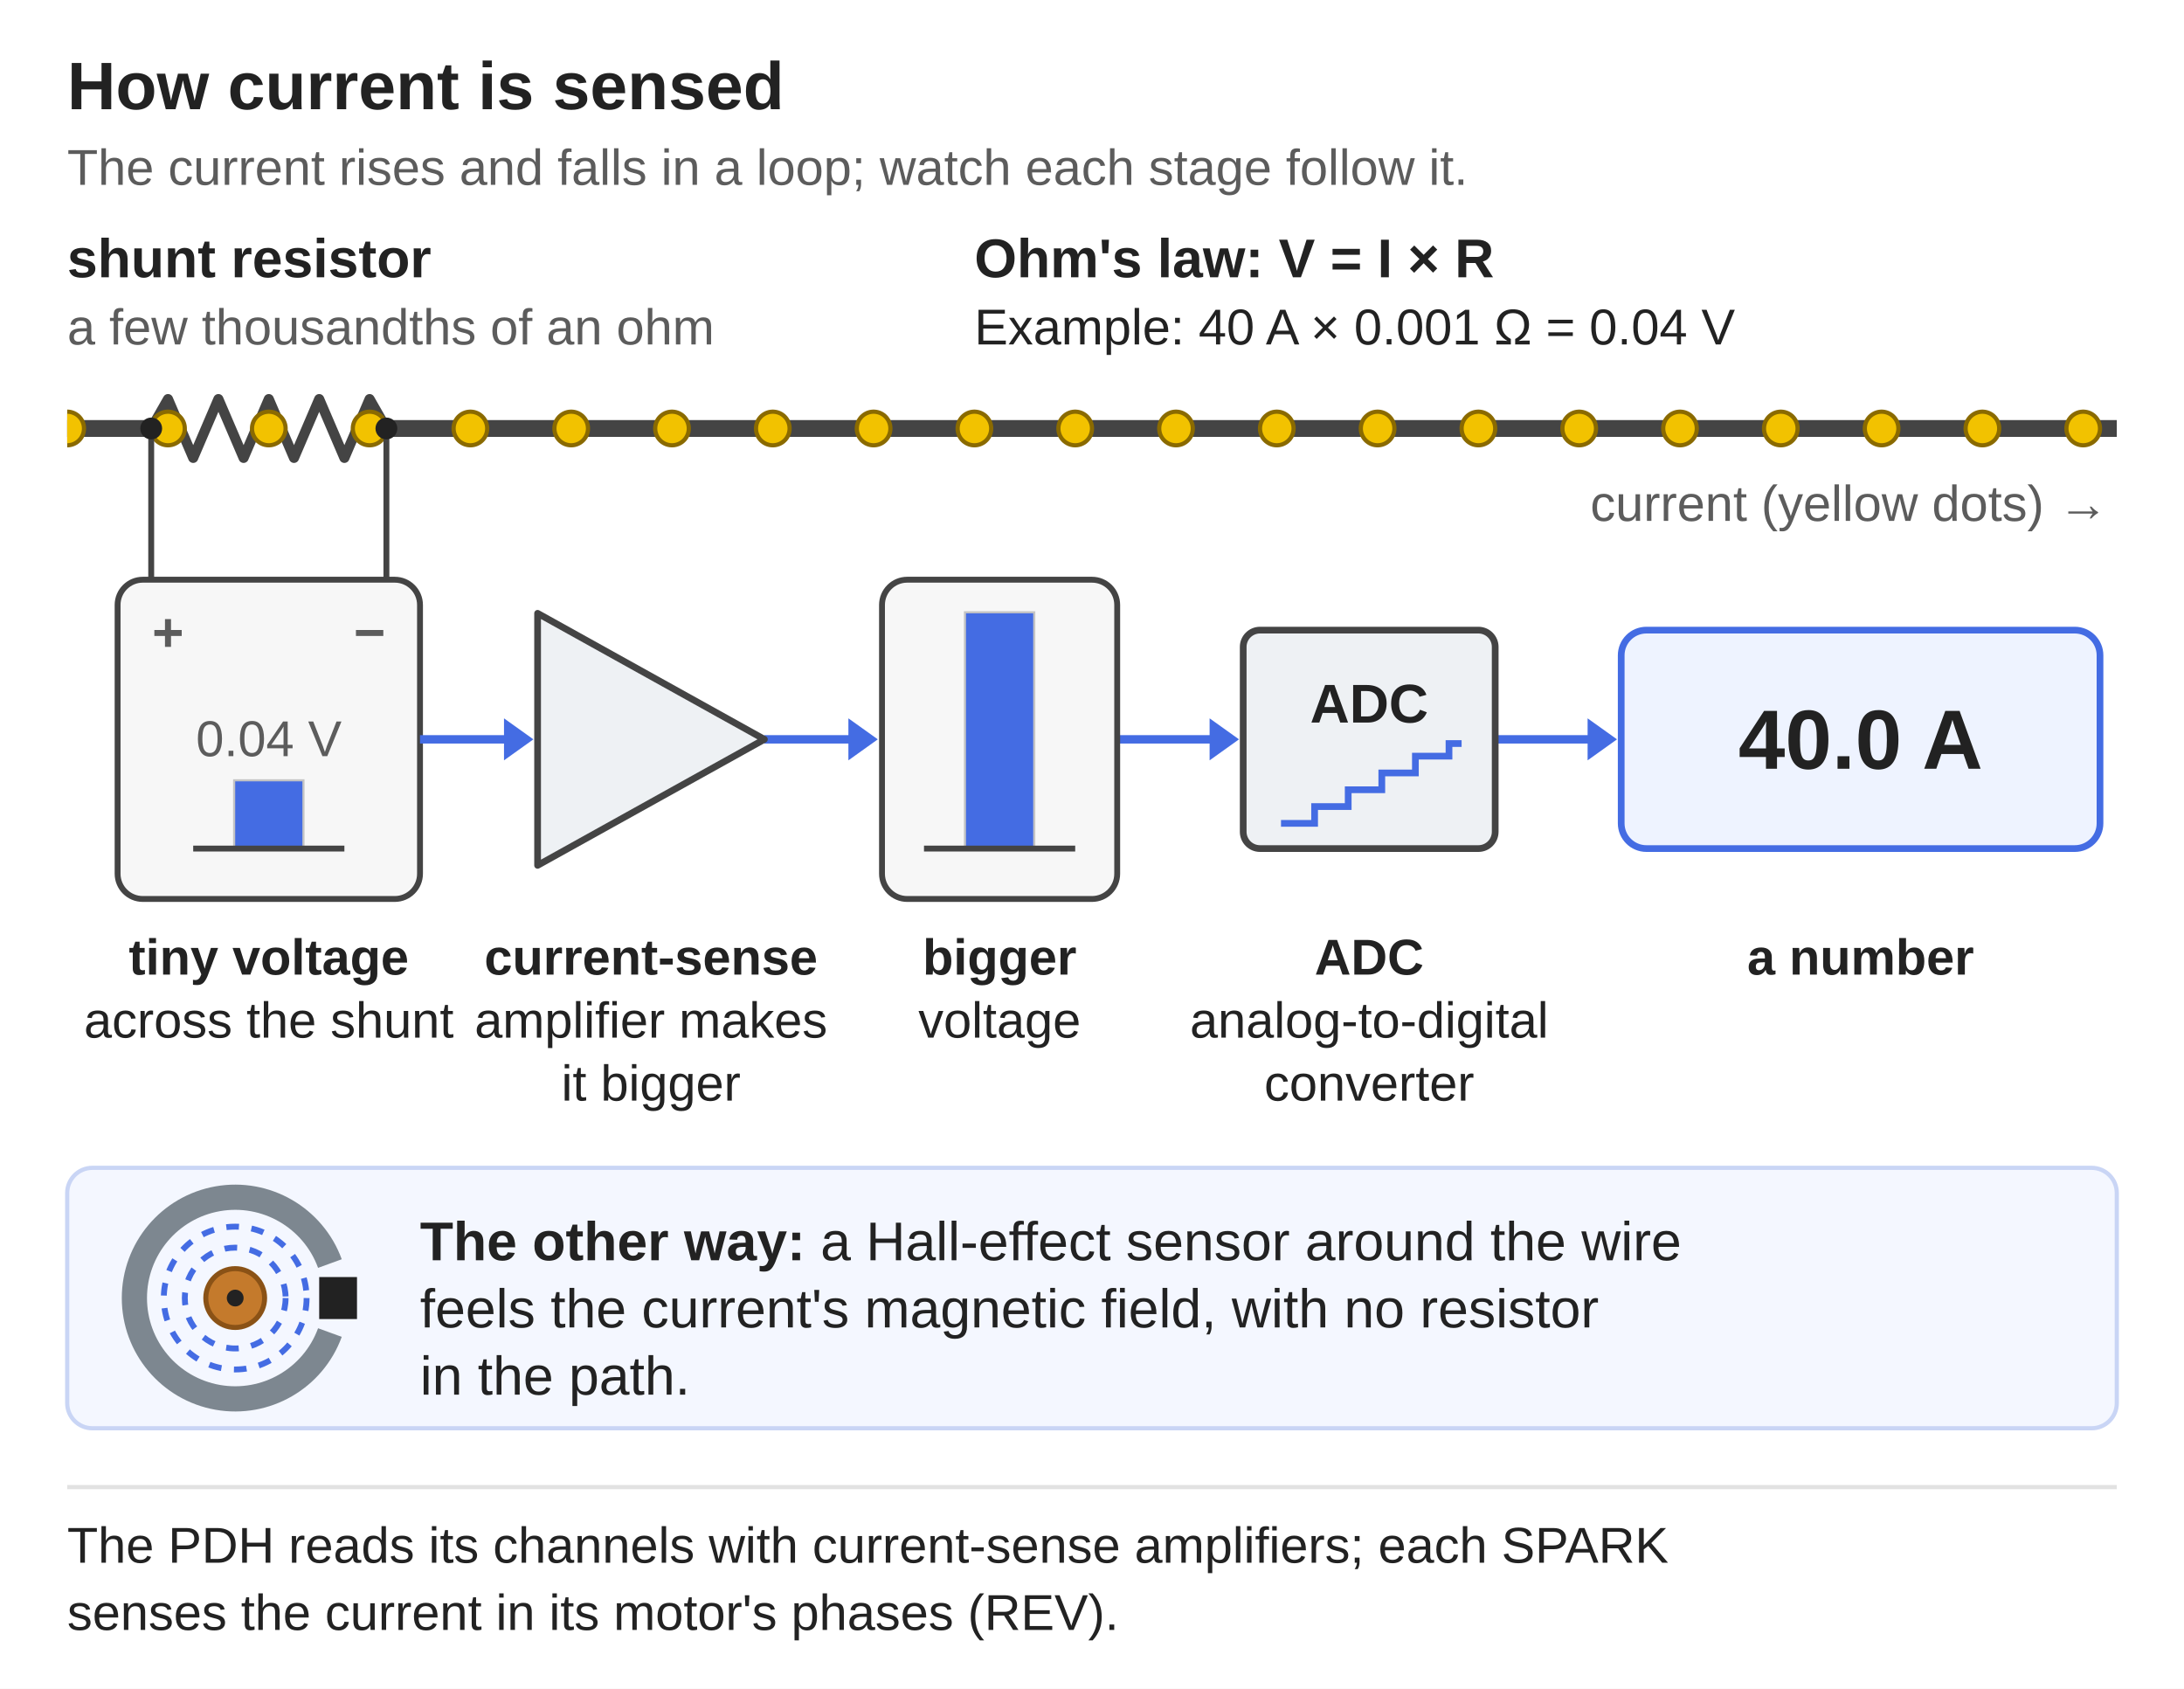
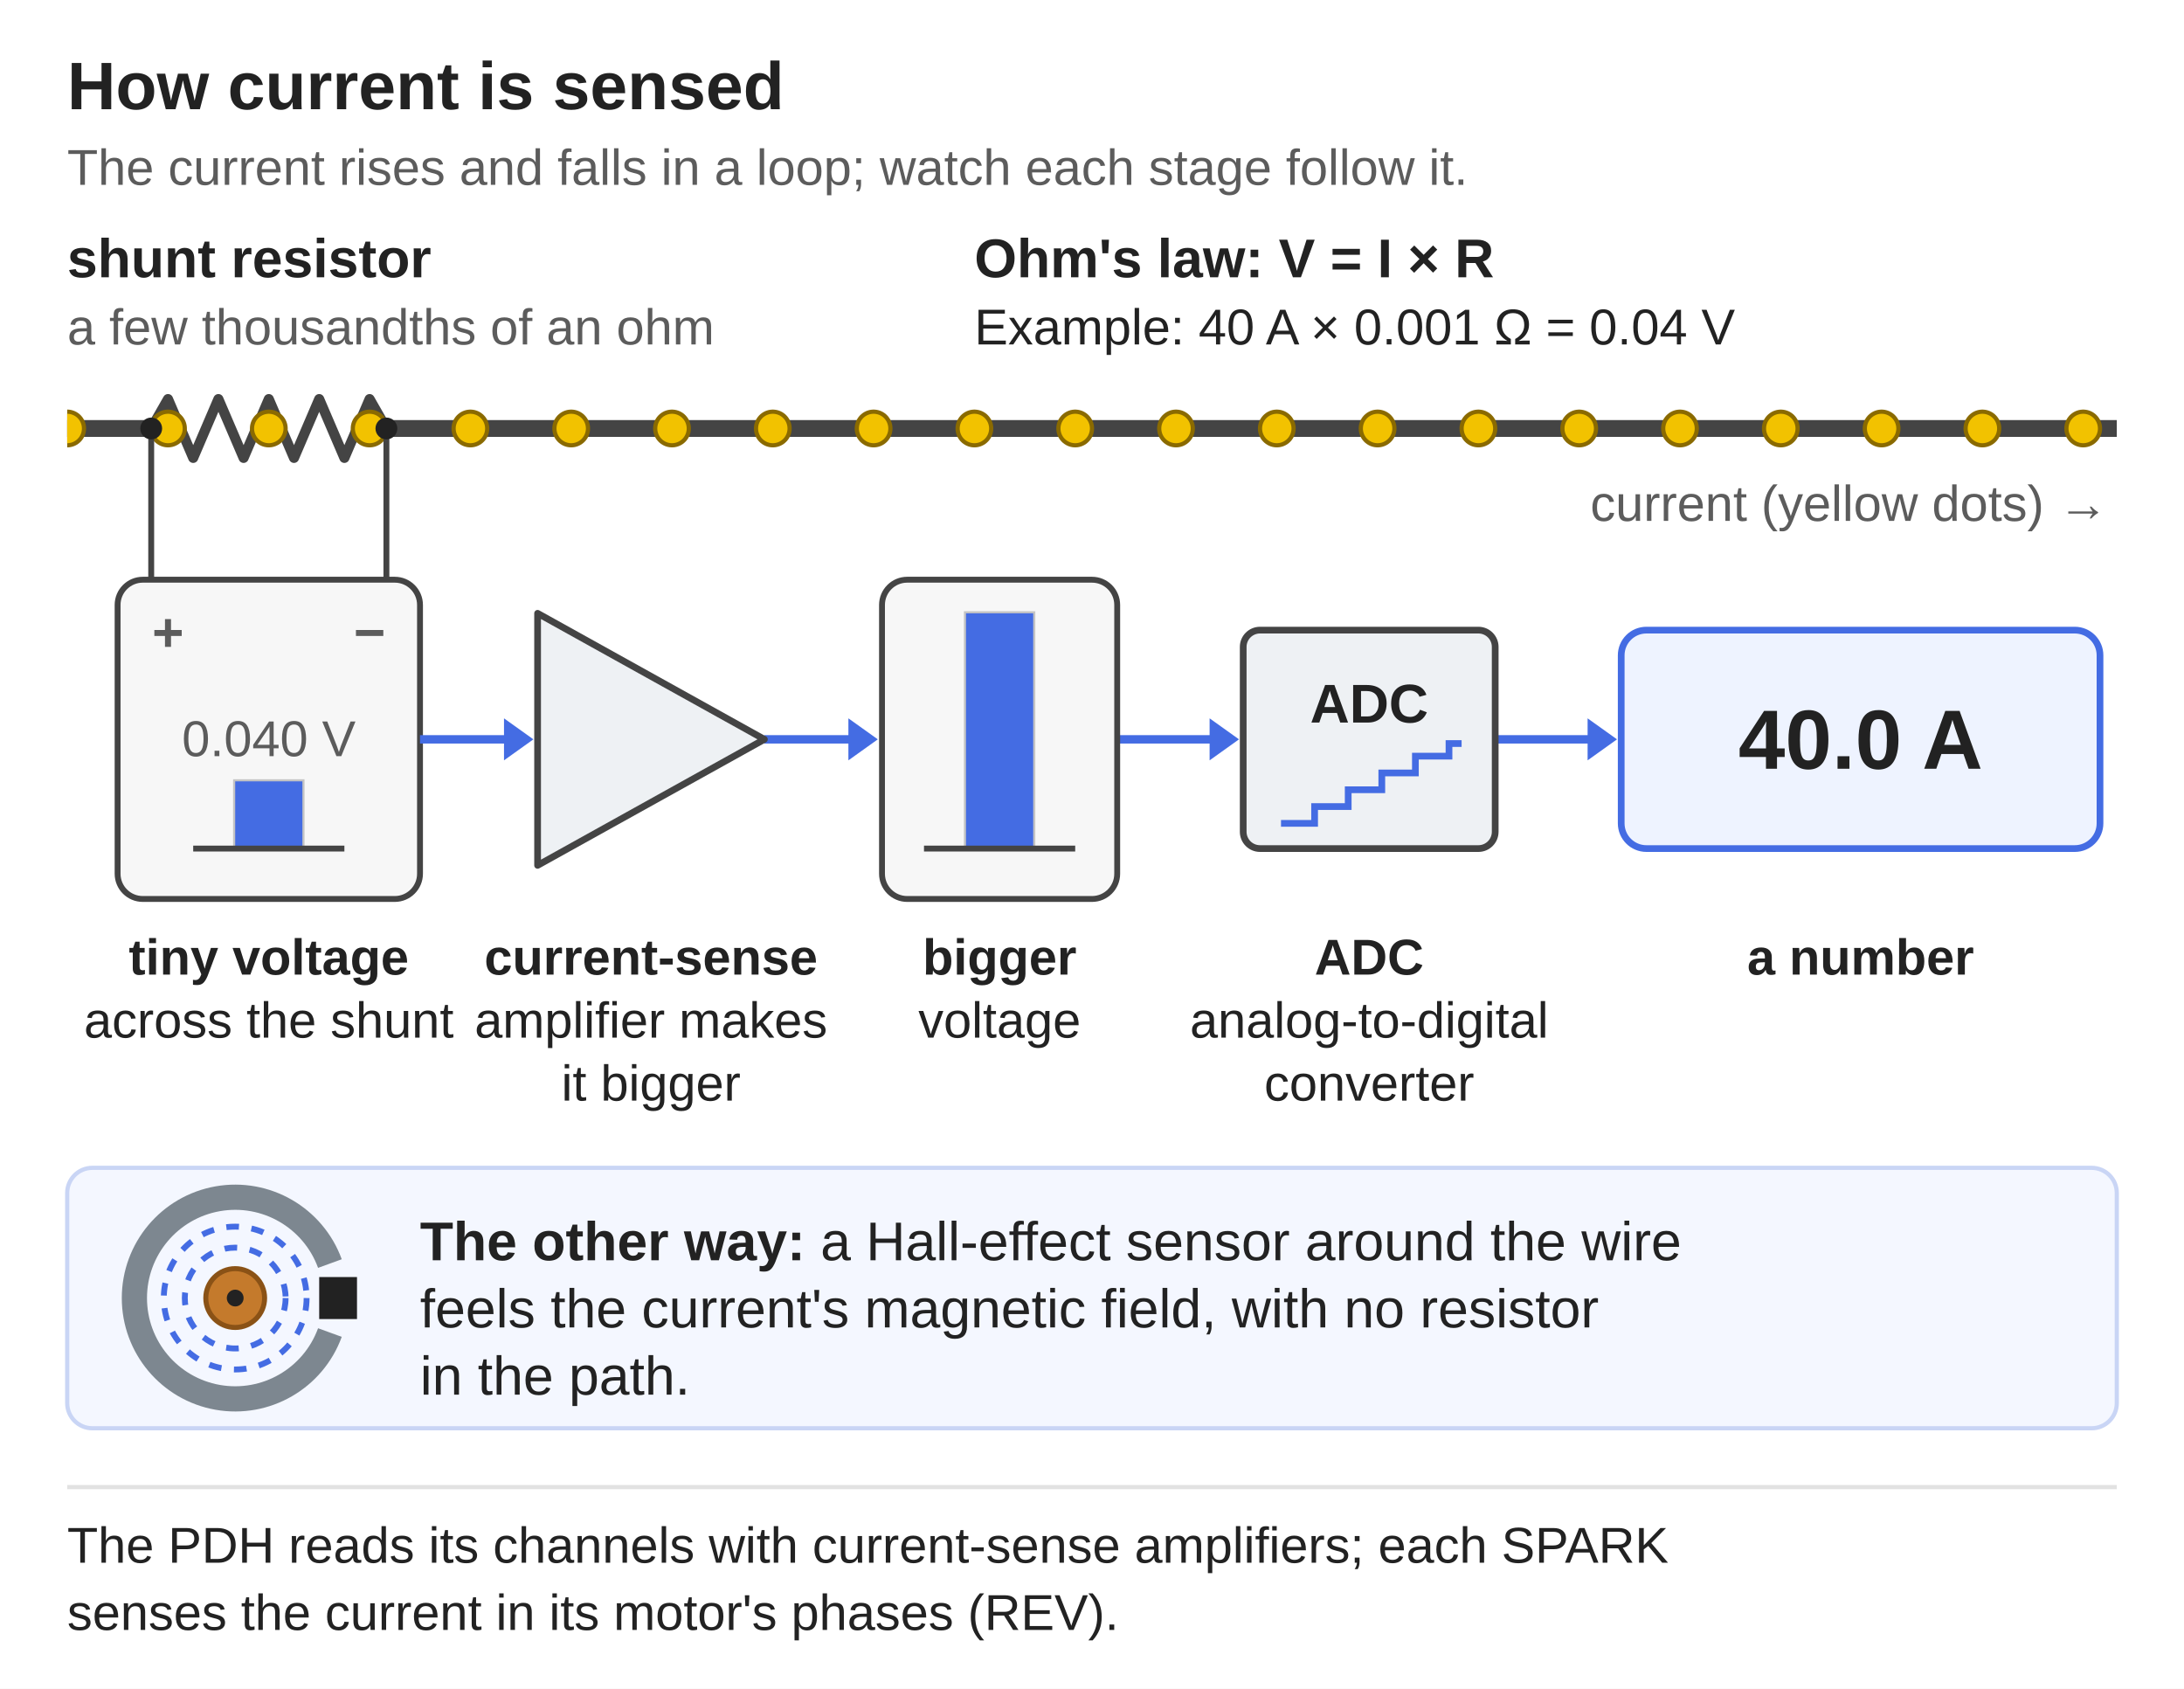
<svg xmlns="http://www.w3.org/2000/svg" viewBox="0 0 520 402" width="520" height="402" font-family="Segoe UI, Arial, sans-serif" role="img" aria-labelledby="sc-title sc-desc">
  <style>
/* One 6 s loop. The current is 40 A at 0 s, eases down to 5 A at 3 s and back up:
   I = 22.5 + 17.5 cos(2 pi t / 6 s). Every moving part follows that one curve, sampled every 5 %.
   Dot travel is the running total of the current (240 px per loop = 10 dot gaps, so it wraps seamlessly). */
.flow { animation: flow 6s linear infinite; }
@keyframes flow {
  0% { transform: translateX(0px); } 5% { transform: translateX(21.18px); } 10% { transform: translateX(41.46px); }
  15% { transform: translateX(60.04px); } 20% { transform: translateX(76.26px); } 25% { transform: translateX(89.71px); }
  30% { transform: translateX(100.26px); } 35% { transform: translateX(108.04px); } 40% { transform: translateX(113.46px); }
  45% { transform: translateX(117.18px); } 50% { transform: translateX(120px); } 55% { transform: translateX(122.82px); }
  60% { transform: translateX(126.54px); } 65% { transform: translateX(131.96px); } 70% { transform: translateX(139.74px); }
  75% { transform: translateX(150.29px); } 80% { transform: translateX(163.74px); } 85% { transform: translateX(179.96px); }
  90% { transform: translateX(198.54px); } 95% { transform: translateX(218.82px); } 100% { transform: translateX(240px); }
}
/* both voltage bars: height = I / 40 A */
.lvl { transform-box: fill-box; transform-origin: 50% 100%; animation: lvl 6s linear infinite; }
@keyframes lvl {
  0% { transform: scaleY(1); } 5% { transform: scaleY(0.9785); } 10% { transform: scaleY(0.9165); }
  15% { transform: scaleY(0.8198); } 20% { transform: scaleY(0.6978); } 25% { transform: scaleY(0.5625); }
  30% { transform: scaleY(0.4273); } 35% { transform: scaleY(0.3053); } 40% { transform: scaleY(0.2085); }
  45% { transform: scaleY(0.1465); } 50% { transform: scaleY(0.125); } 55% { transform: scaleY(0.1465); }
  60% { transform: scaleY(0.2085); } 65% { transform: scaleY(0.3053); } 70% { transform: scaleY(0.4273); }
  75% { transform: scaleY(0.5625); } 80% { transform: scaleY(0.6978); } 85% { transform: scaleY(0.8198); }
  90% { transform: scaleY(0.9165); } 95% { transform: scaleY(0.9785); } 100% { transform: scaleY(1); }
}
/* the magnetic field around the wire is stronger with more current */
.field { animation: field 6s linear infinite; }
@keyframes field {
  0% { opacity: 1; } 5% { opacity: 0.98; } 10% { opacity: 0.92; } 15% { opacity: 0.84; } 20% { opacity: 0.72; }
  25% { opacity: 0.6; } 30% { opacity: 0.48; } 35% { opacity: 0.37; } 40% { opacity: 0.28; } 45% { opacity: 0.22; }
  50% { opacity: 0.2; } 55% { opacity: 0.22; } 60% { opacity: 0.28; } 65% { opacity: 0.37; } 70% { opacity: 0.48; }
  75% { opacity: 0.6; } 80% { opacity: 0.72; } 85% { opacity: 0.84; } 90% { opacity: 0.92; } 95% { opacity: 0.98; } 100% { opacity: 1; }
}
/* the readout: the ADC takes a sample every 0.5 s and holds it, so the number steps.
   Readout k shows from k x 0.5 s: one shared keyframe set, shifted by a negative delay. */
.ro { opacity: 0; animation: ro 6s linear infinite; }
.r0 { opacity: 1; }
@keyframes ro { 0%, 8.3% { opacity: 1; } 8.32%, 100% { opacity: 0; } }
.r1 { animation-delay: -5.5s; } .r2 { animation-delay: -5s; } .r3 { animation-delay: -4.5s; }
.r4 { animation-delay: -4s; } .r5 { animation-delay: -3.5s; } .r6 { animation-delay: -3s; }
.r7 { animation-delay: -2.5s; } .r8 { animation-delay: -2s; } .r9 { animation-delay: -1.5s; }
.r10 { animation-delay: -1s; } .r11 { animation-delay: -0.5s; }
@media (prefers-reduced-motion: reduce) { * { animation: none !important; } }
</style>
  <defs>
    <clipPath id="sc-wire">
      <rect x="16" y="93" width="488" height="18" />
    </clipPath>
  </defs>
  <rect width="100%" height="100%" fill="#ffffff" />
  <text x="16" y="26" font-size="16" font-weight="700" fill="#222222">How current is sensed</text>
  <text x="16" y="44" font-size="12" fill="#5c5c5c">The current rises and falls in a loop; watch each stage follow it.</text>
  <text x="16" y="66" font-size="13" font-weight="700" fill="#222222">shunt resistor</text>
  <text x="16" y="82" font-size="12" fill="#5c5c5c">a few thousandths of an ohm</text>
  <text x="232" y="66" font-size="13" font-weight="700" fill="#222222">Ohm's law: V = I × R</text>
  <text x="232" y="82" font-size="12" fill="#222222">Example: 40 A × 0.001 Ω = 0.04 V</text>
  <g stroke="#444444" fill="none">
    <line x1="16" y1="102" x2="36" y2="102" stroke-width="4" />
    <line x1="92" y1="102" x2="504" y2="102" stroke-width="4" />
    <path d="M36 102 L40 95 L46 109 L52 95 L58 109 L64 95 L70 109 L76 95 L82 109 L88 95 L92 102" stroke-width="2.4" stroke-linejoin="round" />
  </g>
  <g clip-path="url(#sc-wire)">
    <g class="flow" fill="none" stroke-linecap="round" stroke-dasharray="0 24">
      <line x1="-224" y1="102" x2="520" y2="102" stroke="#8a6a00" stroke-width="9" />
      <line x1="-224" y1="102" x2="520" y2="102" stroke="#f2c200" stroke-width="7" />
    </g>
  </g>
  <text x="502" y="124" font-size="12" fill="#5c5c5c" text-anchor="end">current (yellow dots) →</text>
  <g stroke="#444444" stroke-width="1.4">
    <line x1="36" y1="102" x2="36" y2="138" />
    <line x1="92" y1="102" x2="92" y2="138" />
  </g>
  <circle cx="36" cy="102" r="2.6" fill="#222222" />
  <circle cx="92" cy="102" r="2.6" fill="#222222" />
  <rect x="28" y="138" width="72" height="76" rx="6" fill="#f7f7f7" stroke="#444444" stroke-width="1.4" />
  <g font-size="13" font-weight="700" fill="#5c5c5c" text-anchor="middle">
    <text x="40" y="155">+</text>
    <text x="88" y="155">−</text>
  </g>
-   <text x="64" y="180" font-size="12" fill="#5c5c5c" text-anchor="middle">0.04 V</text>
+   <g font-size="12" fill="#5c5c5c" text-anchor="middle">
+     <text class="ro r0" x="64" y="180">0.040 V</text>
+     <text class="ro r1" x="64" y="180">0.038 V</text>
+     <text class="ro r2" x="64" y="180">0.031 V</text>
+     <text class="ro r3" x="64" y="180">0.023 V</text>
+     <text class="ro r4" x="64" y="180">0.014 V</text>
+     <text class="ro r5" x="64" y="180">0.007 V</text>
+     <text class="ro r6" x="64" y="180">0.005 V</text>
+     <text class="ro r7" x="64" y="180">0.007 V</text>
+     <text class="ro r8" x="64" y="180">0.014 V</text>
+     <text class="ro r9" x="64" y="180">0.023 V</text>
+     <text class="ro r10" x="64" y="180">0.031 V</text>
+     <text class="ro r11" x="64" y="180">0.038 V</text>
+   </g>
  <rect x="56" y="186" width="16" height="16" fill="#ffffff" stroke="#c4c4c4" />
  <rect class="lvl" x="56" y="186" width="16" height="16" fill="#446ce3" />
  <line x1="46" y1="202" x2="82" y2="202" stroke="#444444" stroke-width="1.4" />
  <g fill="#446ce3">
    <line x1="100" y1="176" x2="121" y2="176" stroke="#446ce3" stroke-width="2" />
    <path d="M120 171 L127 176 L120 181 Z" />
    <line x1="182" y1="176" x2="203" y2="176" stroke="#446ce3" stroke-width="2" />
    <path d="M202 171 L209 176 L202 181 Z" />
    <line x1="266" y1="176" x2="289" y2="176" stroke="#446ce3" stroke-width="2" />
    <path d="M288 171 L295 176 L288 181 Z" />
    <line x1="356" y1="176" x2="379" y2="176" stroke="#446ce3" stroke-width="2" />
    <path d="M378 171 L385 176 L378 181 Z" />
  </g>
  <path d="M128 146 L182 176 L128 206 Z" fill="#eef1f4" stroke="#444444" stroke-width="1.6" stroke-linejoin="round" />
  <rect x="210" y="138" width="56" height="76" rx="6" fill="#f7f7f7" stroke="#444444" stroke-width="1.4" />
  <rect x="230" y="146" width="16" height="56" fill="#ffffff" stroke="#c4c4c4" />
  <rect class="lvl" x="230" y="146" width="16" height="56" fill="#446ce3" />
  <line x1="220" y1="202" x2="256" y2="202" stroke="#444444" stroke-width="1.4" />
  <rect x="296" y="150" width="60" height="52" rx="4" fill="#eef1f4" stroke="#444444" stroke-width="1.6" />
  <text x="326" y="172" font-size="13" font-weight="700" fill="#222222" text-anchor="middle">ADC</text>
  <path d="M305 196 H313 V192 H321 V188 H329 V184 H337 V180 H345 V177 H348" fill="none" stroke="#446ce3" stroke-width="1.6" />
  <rect x="386" y="150" width="114" height="52" rx="6" fill="#eef3ff" stroke="#446ce3" stroke-width="1.6" />
  <g font-size="20" font-weight="700" fill="#222222" text-anchor="middle">
    <text class="ro r0" x="443" y="183">40.0 A</text>
    <text class="ro r1" x="443" y="183">37.7 A</text>
    <text class="ro r2" x="443" y="183">31.3 A</text>
    <text class="ro r3" x="443" y="183">22.5 A</text>
    <text class="ro r4" x="443" y="183">13.8 A</text>
    <text class="ro r5" x="443" y="183">7.3 A</text>
    <text class="ro r6" x="443" y="183">5.0 A</text>
    <text class="ro r7" x="443" y="183">7.3 A</text>
    <text class="ro r8" x="443" y="183">13.8 A</text>
    <text class="ro r9" x="443" y="183">22.5 A</text>
    <text class="ro r10" x="443" y="183">31.3 A</text>
    <text class="ro r11" x="443" y="183">37.7 A</text>
  </g>
  <g font-size="12" fill="#222222" text-anchor="middle">
    <text x="64" y="232" font-weight="700">tiny voltage</text>
    <text x="64" y="247">across the shunt</text>
    <text x="155" y="232" font-weight="700">current-sense</text>
    <text x="155" y="247">amplifier makes</text>
    <text x="155" y="262">it bigger</text>
    <text x="238" y="232" font-weight="700">bigger</text>
    <text x="238" y="247">voltage</text>
    <text x="326" y="232" font-weight="700">ADC</text>
    <text x="326" y="247">analog-to-digital</text>
    <text x="326" y="262">converter</text>
    <text x="443" y="232" font-weight="700">a number</text>
  </g>
  <rect x="16" y="278" width="488" height="62" rx="6" fill="#f4f7ff" stroke="#c9d5f5" />
  <g class="field" fill="none" stroke="#446ce3" stroke-width="1.4" stroke-dasharray="3 3">
    <circle cx="56" cy="309" r="12" />
    <circle cx="56" cy="309" r="17" />
  </g>
  <path d="M78.55 300.79 A24 24 0 1 0 78.55 317.21" fill="none" stroke="#7d8790" stroke-width="6" />
  <rect x="76" y="304" width="9" height="10" fill="#222222" />
  <circle cx="56" cy="309" r="7" fill="#c47a2c" stroke="#8a5216" stroke-width="1.2" />
  <circle cx="56" cy="309" r="2" fill="#222222" />
  <g font-size="13" fill="#222222">
    <text x="100" y="300">
      <tspan font-weight="700">The other way:</tspan> a Hall-effect sensor around the wire</text>
    <text x="100" y="316">feels the current's magnetic field, with no resistor</text>
    <text x="100" y="332">in the path.</text>
  </g>
  <line x1="16" y1="354" x2="504" y2="354" stroke="#e2e2e2" />
  <g font-size="12" fill="#222222">
    <text x="16" y="372">The PDH reads its channels with current-sense amplifiers; each SPARK</text>
    <text x="16" y="388">senses the current in its motor's phases (REV).</text>
  </g>
</svg>
